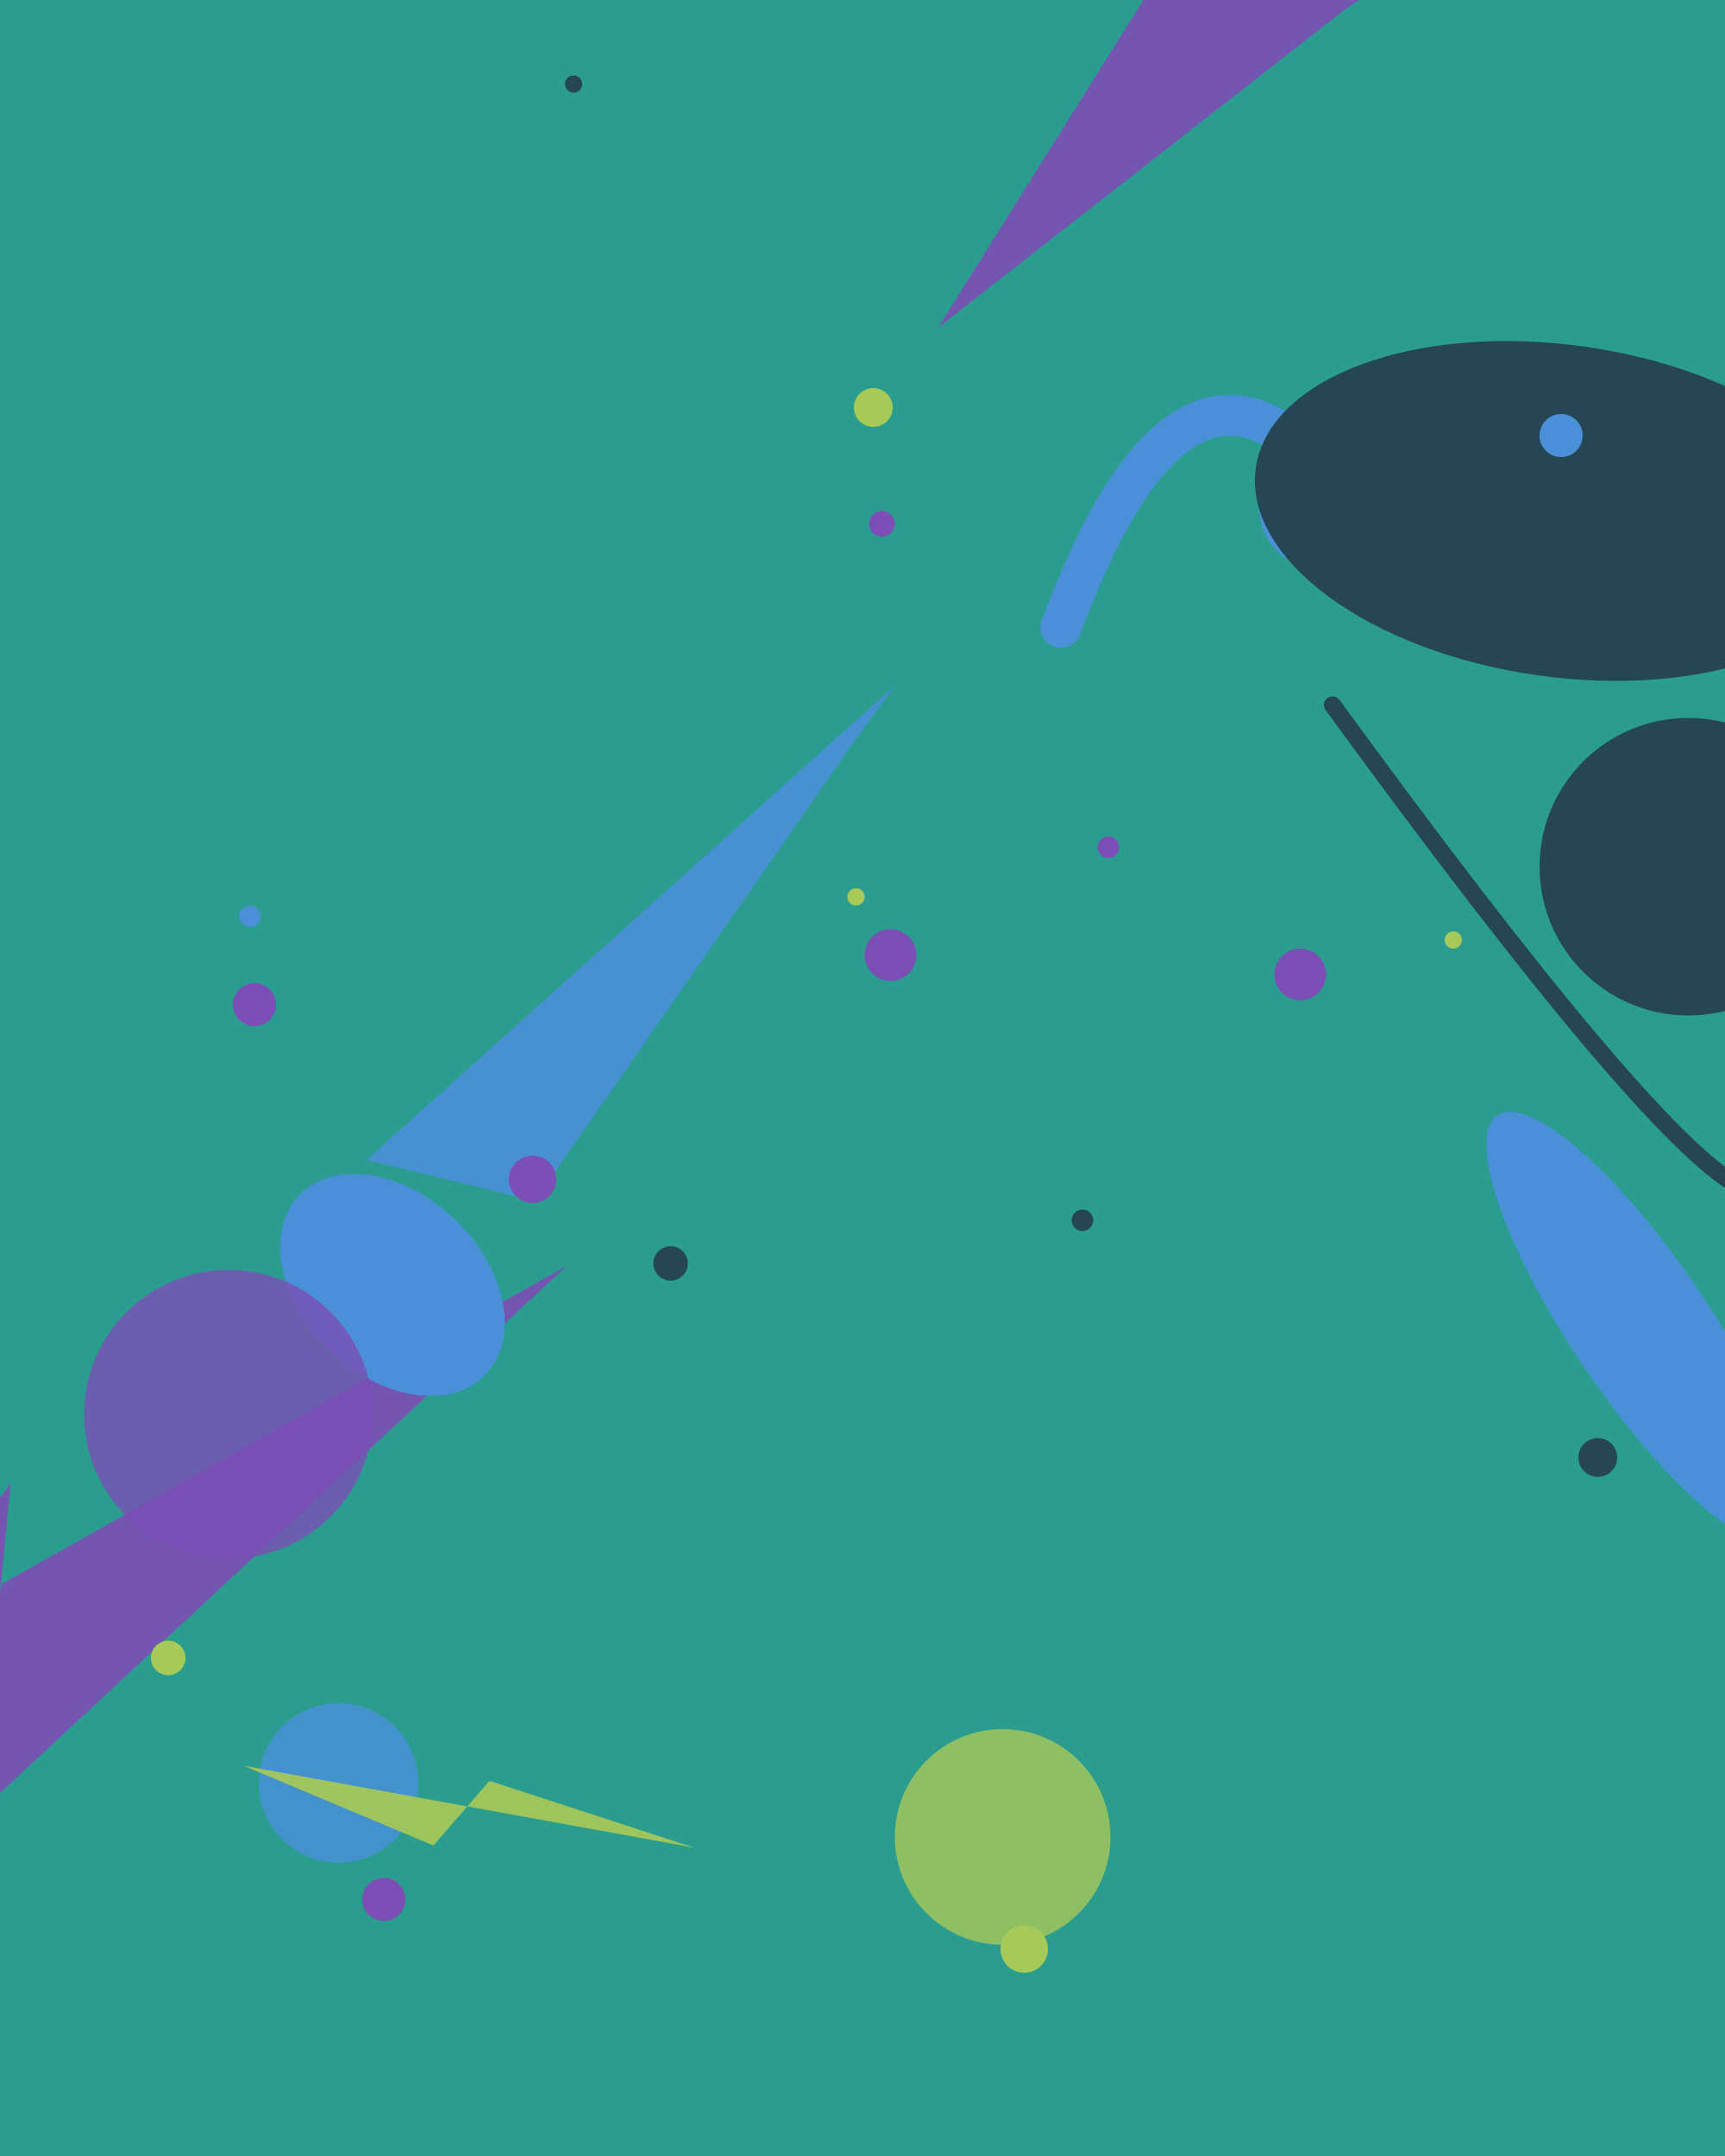
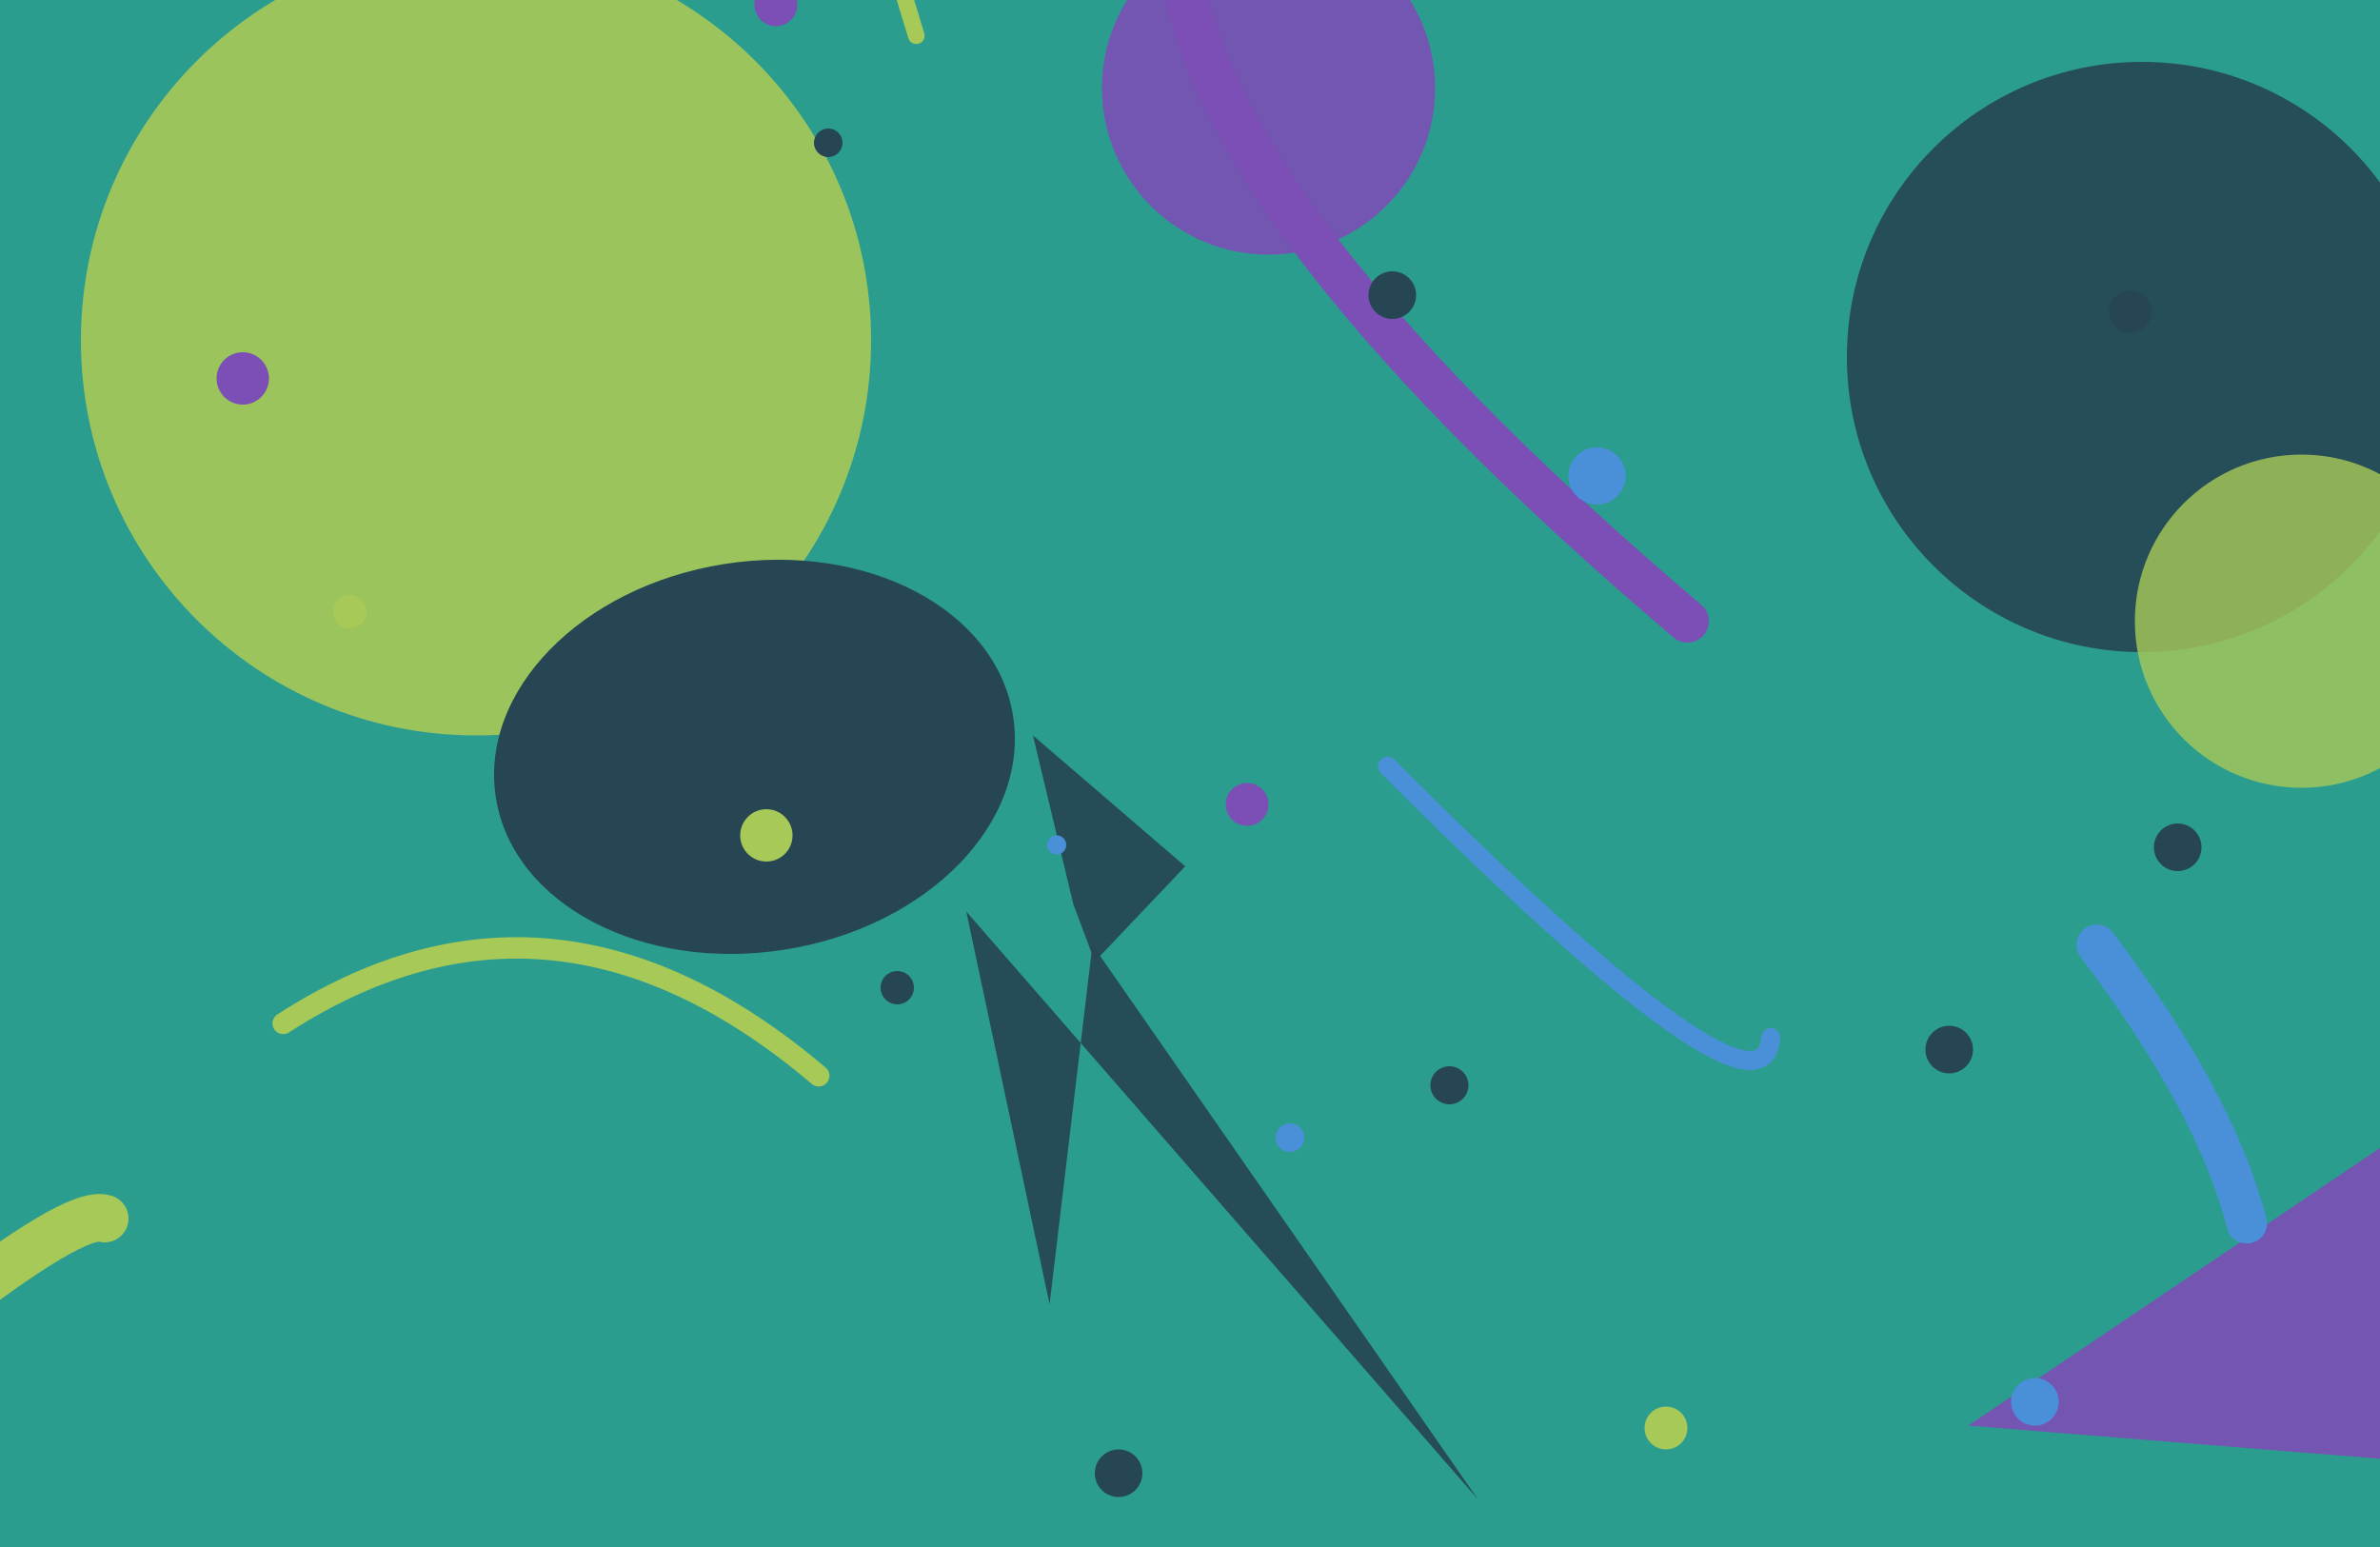
- <svg xmlns="http://www.w3.org/2000/svg" viewBox="0 0 800 1000" width="800" height="1000">
-   <rect width="800" height="1000" fill="#2a9d8f" />
-   <path d="M492 291 Q549 138 618 223" stroke="#4a90d9" stroke-width="19" fill="none" stroke-linecap="round" />
-   <ellipse cx="650" cy="227" rx="42" ry="67" transform="rotate(77 650 227)" fill="#4a90d9" />
-   <ellipse cx="761" cy="616" rx="119" ry="32" transform="rotate(56 761 616)" fill="#4a90d9" />
-   <circle cx="157" cy="827" r="37" fill="#4a90d9" opacity="0.8" />
-   <polygon points="227,826 201,856 113,819 322,857" fill="#a7c957" opacity=".92" />
-   <polygon points="576,-73 435,152 623,5 682,-36" fill="#7b4fb5" opacity=".92" />
-   <polygon points="396,344 248,557 170,538 415,318" fill="#4a90d9" opacity=".92" />
-   <circle cx="465" cy="852" r="50" fill="#a7c957" opacity="0.8" />
-   <ellipse cx="724" cy="237" rx="143" ry="77" transform="rotate(8 724 237)" fill="#264653" />
-   <path d="M618 327 Q763 526 806 550" stroke="#264653" stroke-width="8" fill="none" stroke-linecap="round" />
-   <polygon points="-10,841 5,688 -53,765 263,587" fill="#7b4fb5" opacity=".92" />
-   <circle cx="783" cy="402" r="69" fill="#264653" opacity="1" />
-   <ellipse cx="182" cy="596" rx="42" ry="60" transform="rotate(134 182 596)" fill="#4a90d9" />
-   <circle cx="106" cy="656" r="67" fill="#7b4fb5" opacity="0.8" />
-   <circle cx="397" cy="416" r="4" fill="#a7c957" />
-   <circle cx="475" cy="904" r="11" fill="#a7c957" />
-   <circle cx="266" cy="39" r="4" fill="#264653" />
-   <circle cx="724" cy="202" r="10" fill="#4a90d9" />
-   <circle cx="514" cy="393" r="5" fill="#7b4fb5" />
-   <circle cx="116" cy="425" r="5" fill="#4a90d9" />
-   <circle cx="118" cy="466" r="10" fill="#7b4fb5" />
-   <circle cx="409" cy="243" r="6" fill="#7b4fb5" />
-   <circle cx="413" cy="443" r="12" fill="#7b4fb5" />
-   <circle cx="405" cy="189" r="9" fill="#a7c957" />
-   <circle cx="178" cy="881" r="10" fill="#7b4fb5" />
-   <circle cx="674" cy="436" r="4" fill="#a7c957" />
-   <circle cx="311" cy="586" r="8" fill="#264653" />
-   <circle cx="78" cy="769" r="8" fill="#a7c957" />
-   <circle cx="247" cy="547" r="11" fill="#7b4fb5" />
-   <circle cx="603" cy="452" r="12" fill="#7b4fb5" />
-   <circle cx="502" cy="566" r="5" fill="#264653" />
-   <circle cx="741" cy="676" r="9" fill="#264653" />
+ <svg xmlns="http://www.w3.org/2000/svg" viewBox="0 0 1000 650" width="1000" height="650">
+   <rect width="1000" height="650" fill="#2a9d8f" />
+   <circle cx="533" cy="37" r="70" fill="#7b4fb5" opacity="0.9" />
+   <circle cx="900" cy="150" r="124" fill="#264653" opacity="0.9" />
+   <polygon points="460,404 451,380 434,309 498,364" fill="#264653" opacity=".92" />
+   <polygon points="1002,481 1082,596 1001,613 827,599" fill="#7b4fb5" opacity=".92" />
+   <path d="M583 322 Q741 480 744 436" stroke="#4a90d9" stroke-width="8" fill="none" stroke-linecap="round" />
+   <circle cx="200" cy="143" r="166" fill="#a7c957" opacity="0.9" />
+   <polygon points="459,397 441,548 406,383 621,630" fill="#264653" opacity=".92" />
+   <path d="M944 514 Q931 463 881 397" stroke="#4a90d9" stroke-width="17" fill="none" stroke-linecap="round" />
+   <ellipse cx="317" cy="318" rx="82" ry="110" transform="rotate(81 317 318)" fill="#264653" />
+   <path d="M344 452 Q232 357 119 430" stroke="#a7c957" stroke-width="9" fill="none" stroke-linecap="round" />
+   <path d="M385 15 Q321 -192 351 -191" stroke="#a7c957" stroke-width="7" fill="none" stroke-linecap="round" />
+   <circle cx="967" cy="261" r="70" fill="#a7c957" opacity="0.8" />
+   <path d="M44 512 Q20 504 -193 697" stroke="#a7c957" stroke-width="20" fill="none" stroke-linecap="round" />
+   <path d="M709 261 Q496 80 495 -30" stroke="#7b4fb5" stroke-width="18" fill="none" stroke-linecap="round" />
+   <circle cx="444" cy="355" r="4" fill="#4a90d9" />
+   <circle cx="609" cy="456" r="8" fill="#264653" />
+   <circle cx="819" cy="441" r="10" fill="#264653" />
+   <circle cx="915" cy="356" r="10" fill="#264653" />
+   <circle cx="147" cy="257" r="7" fill="#a7c957" />
+   <circle cx="524" cy="338" r="9" fill="#7b4fb5" />
+   <circle cx="700" cy="600" r="9" fill="#a7c957" />
+   <circle cx="326" cy="2" r="9" fill="#7b4fb5" />
+   <circle cx="348" cy="60" r="6" fill="#264653" />
+   <circle cx="855" cy="589" r="10" fill="#4a90d9" />
+   <circle cx="895" cy="131" r="9" fill="#264653" />
+   <circle cx="322" cy="351" r="11" fill="#a7c957" />
+   <circle cx="585" cy="124" r="10" fill="#264653" />
+   <circle cx="102" cy="159" r="11" fill="#7b4fb5" />
+   <circle cx="671" cy="200" r="12" fill="#4a90d9" />
+   <circle cx="377" cy="415" r="7" fill="#264653" />
+   <circle cx="542" cy="478" r="6" fill="#4a90d9" />
+   <circle cx="470" cy="619" r="10" fill="#264653" />
</svg>
